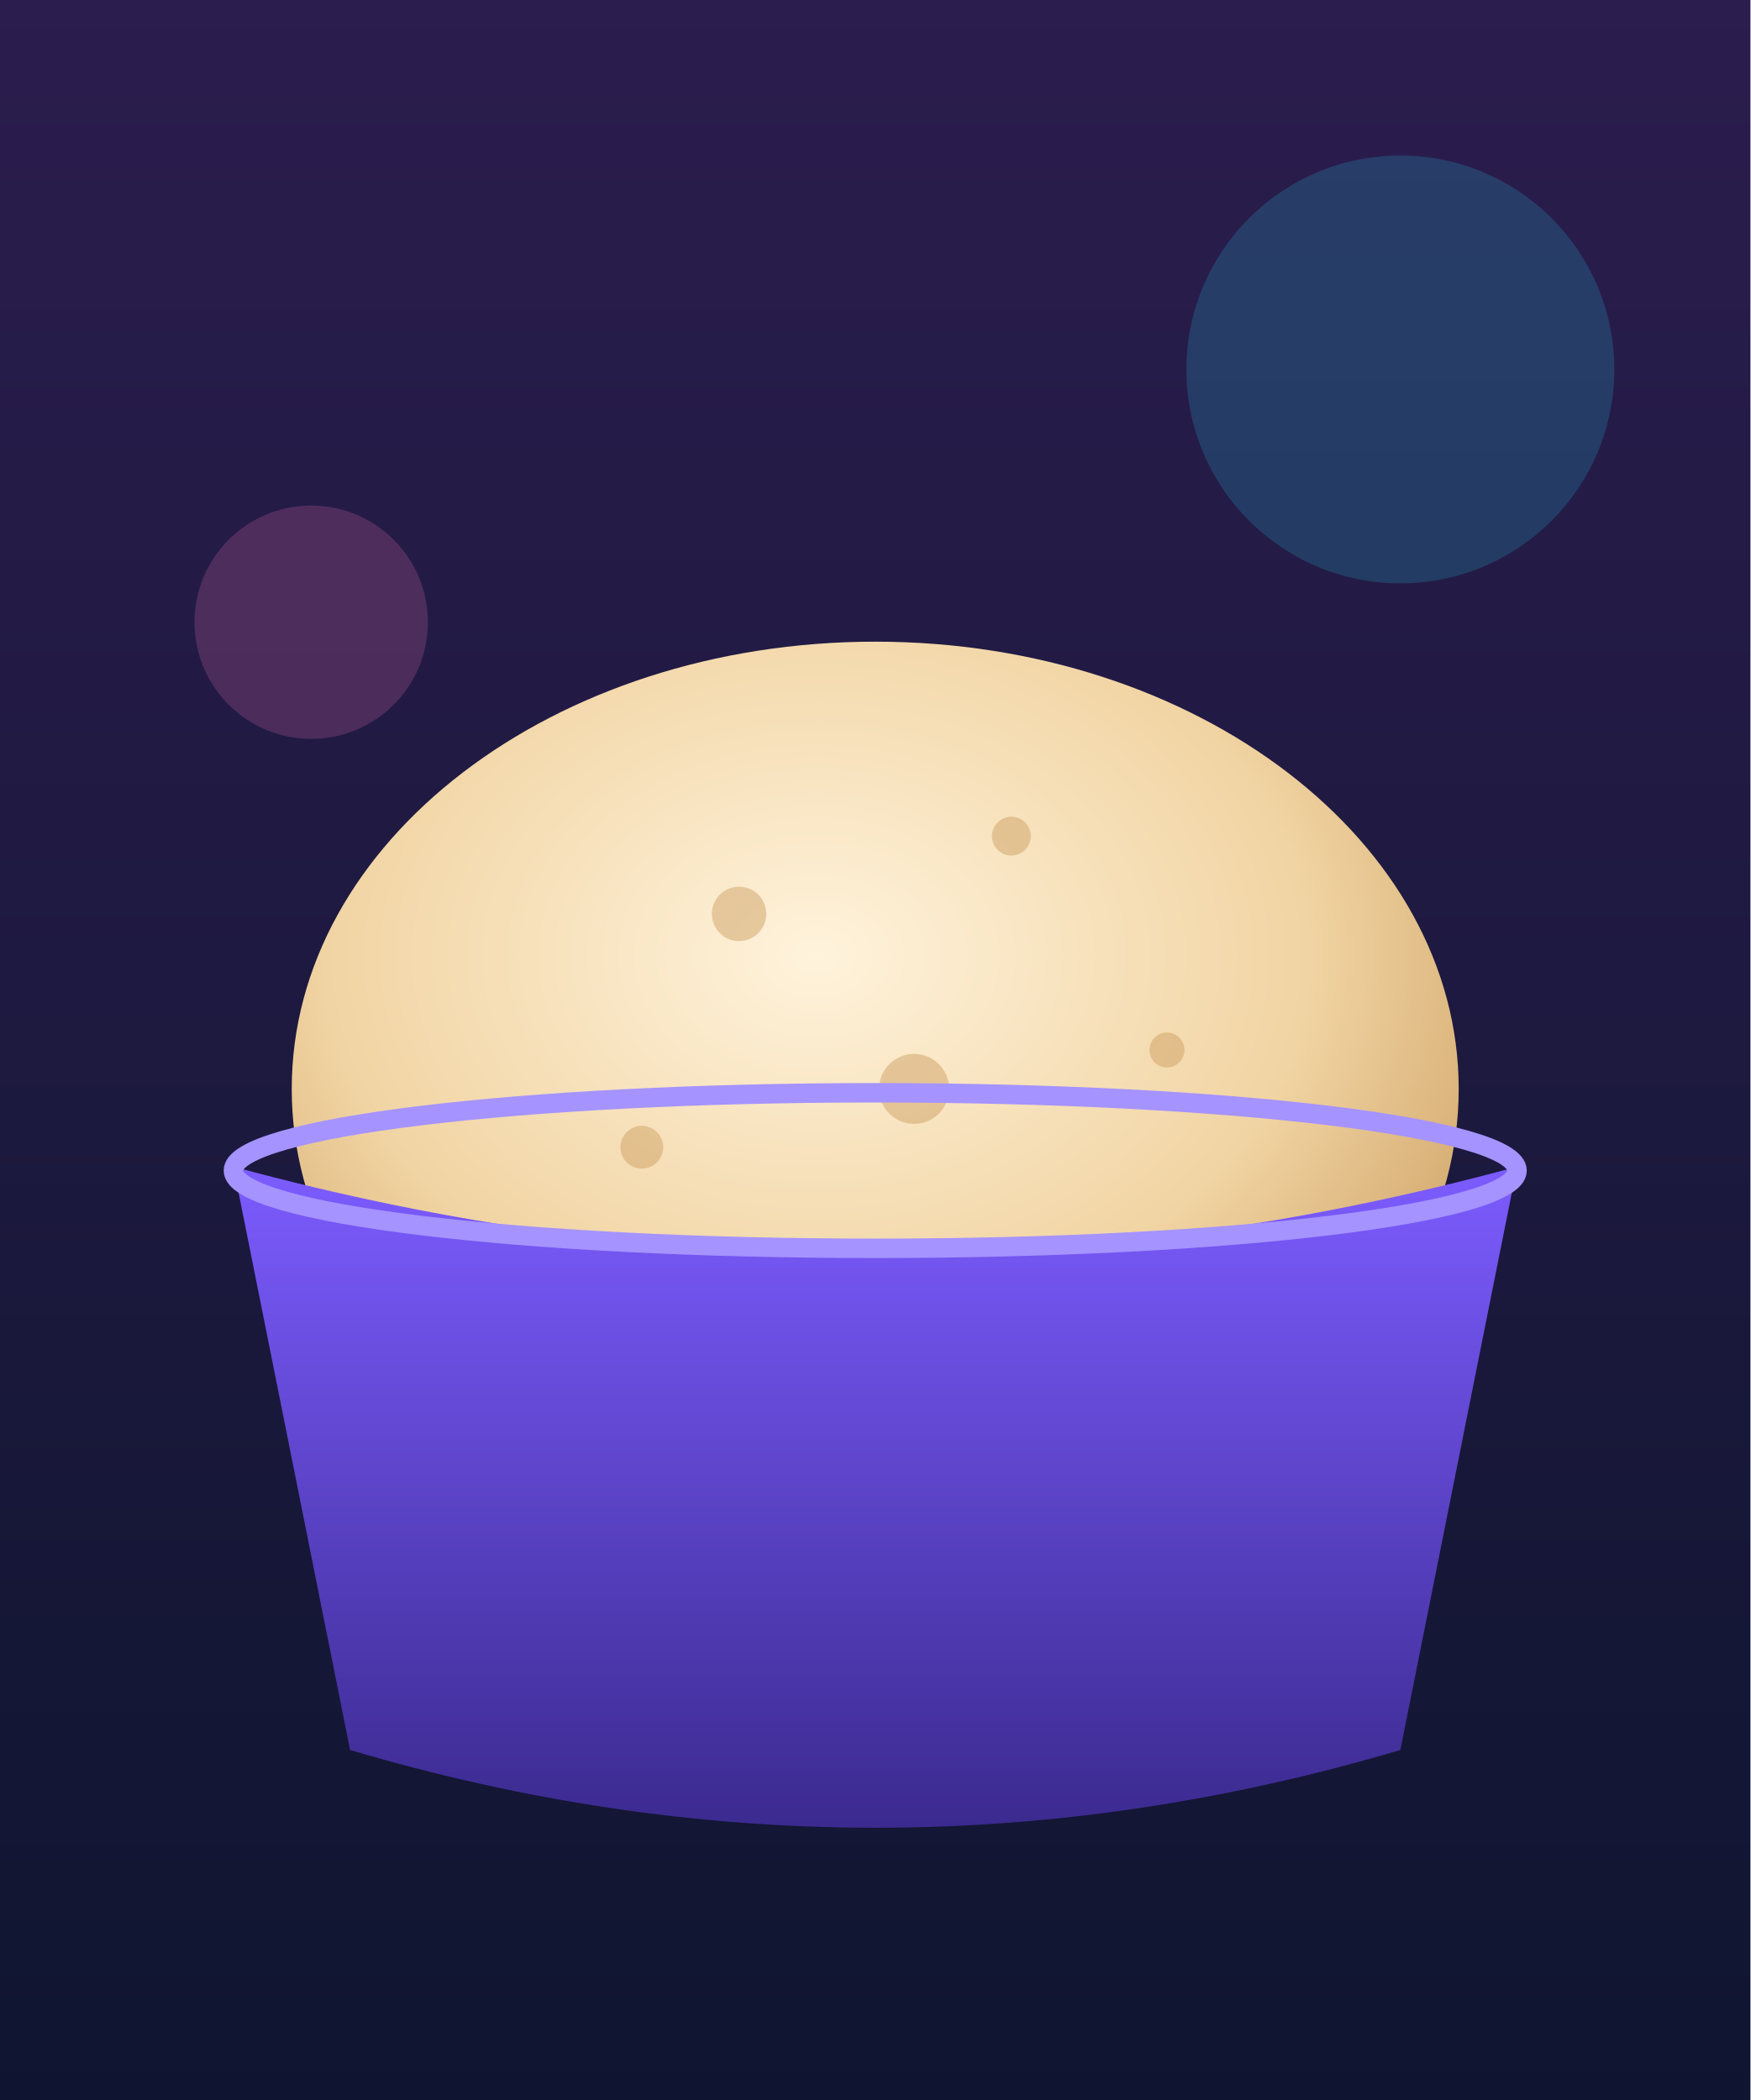
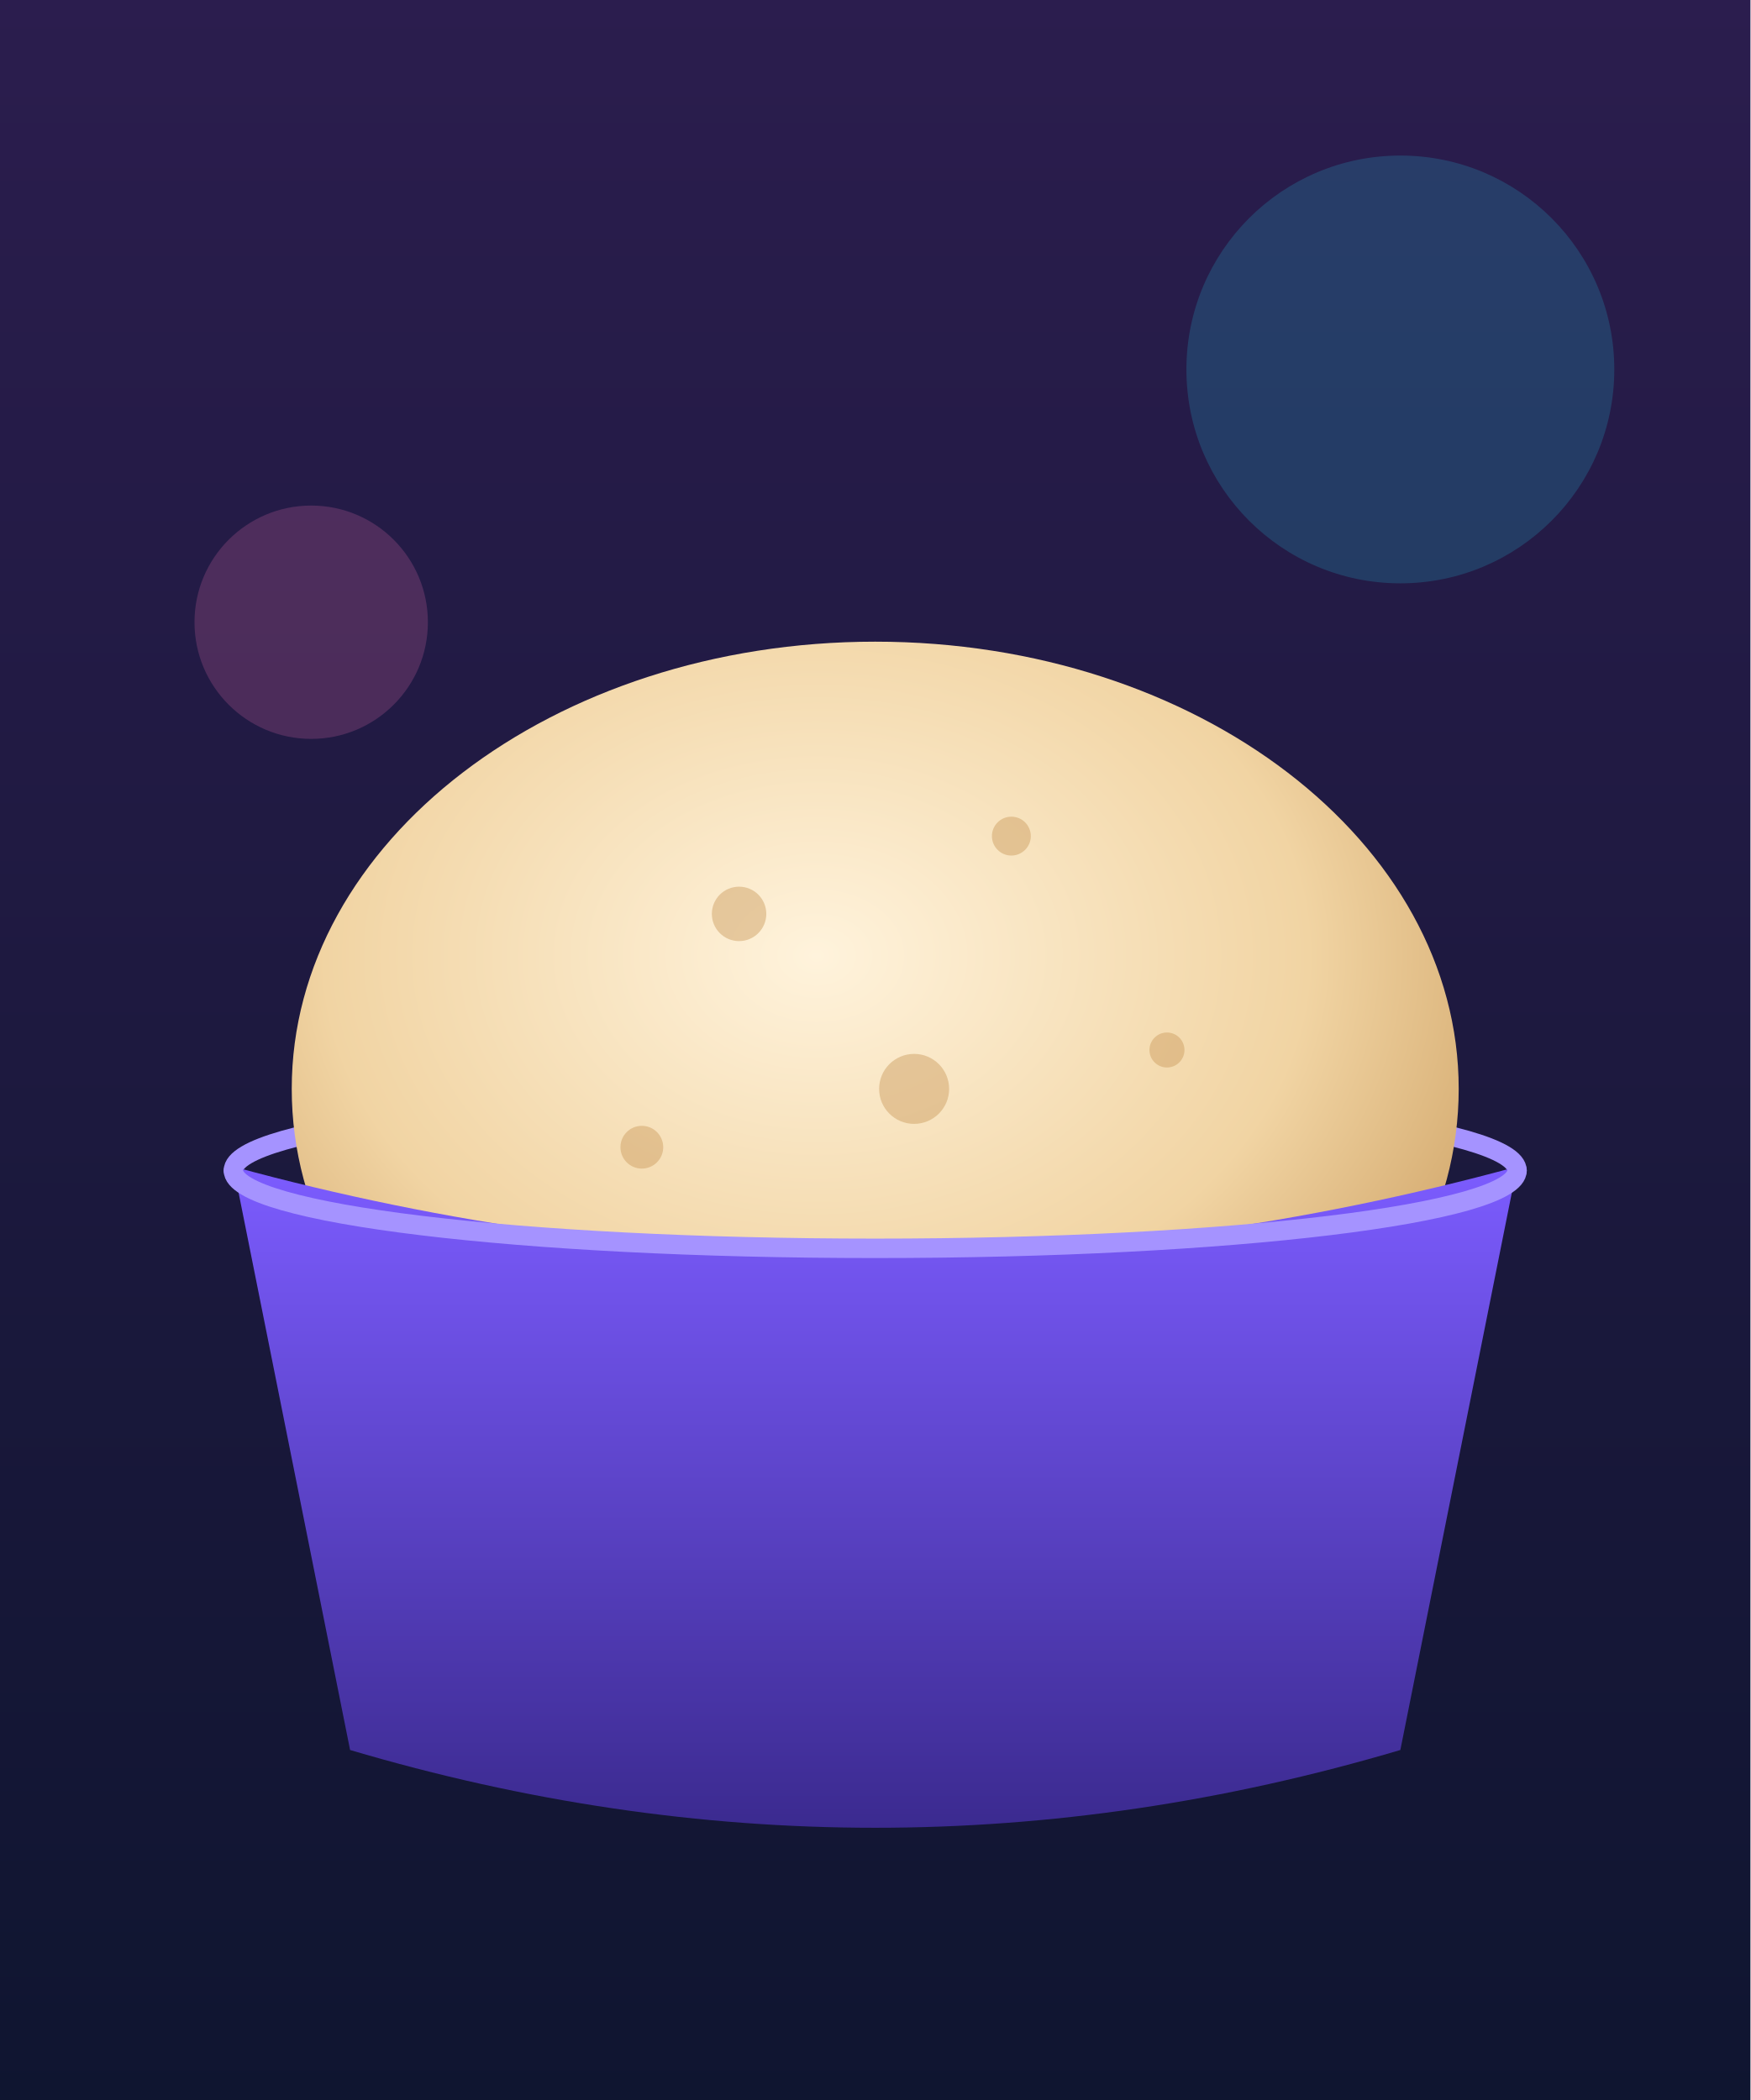
<svg xmlns="http://www.w3.org/2000/svg" viewBox="0 0 900 1080">
  <defs>
    <linearGradient id="sky" x1="0" y1="0" x2="0" y2="1">
      <stop offset="0" stop-color="#2b1d4e" />
      <stop offset="1" stop-color="#0f1530" />
    </linearGradient>
    <radialGradient id="dough" cx="0.45" cy="0.35" r="0.7">
      <stop offset="0" stop-color="#fff3dc" />
      <stop offset="0.6" stop-color="#f1d4a3" />
      <stop offset="1" stop-color="#c99a5b" />
    </radialGradient>
    <linearGradient id="bowl" x1="0" y1="0" x2="0" y2="1">
      <stop offset="0" stop-color="#7c5cff" />
      <stop offset="1" stop-color="#3b2a8f" />
    </linearGradient>
  </defs>
  <rect width="900" height="1080" fill="url(#sky)" />
  <circle cx="720" cy="190" r="110" fill="#22d3ee" opacity="0.18" />
  <circle cx="160" cy="320" r="60" fill="#f472b6" opacity="0.2" />
+   <path d="M120 602 A330 40 0 0 1 780 602" fill="none" stroke="#a593ff" stroke-width="10" stroke-linecap="round" />
  <ellipse cx="450" cy="560" rx="300" ry="230" fill="url(#dough)" />
  <g fill="#c99a5b" opacity="0.45">
    <circle cx="380" cy="470" r="14" />
    <circle cx="520" cy="430" r="10" />
    <circle cx="470" cy="560" r="18" />
    <circle cx="600" cy="540" r="9" />
    <circle cx="330" cy="590" r="11" />
  </g>
  <path d="M120 600 Q450 690 780 600 L720 900 Q450 980 180 900 Z" fill="url(#bowl)" />
-   <ellipse cx="450" cy="602" rx="330" ry="40" fill="none" stroke="#a593ff" stroke-width="10" />
+   <path d="M120 602 A330 40 0 0 0 780 602" fill="none" stroke="#a593ff" stroke-width="10" stroke-linecap="round" />
</svg>
